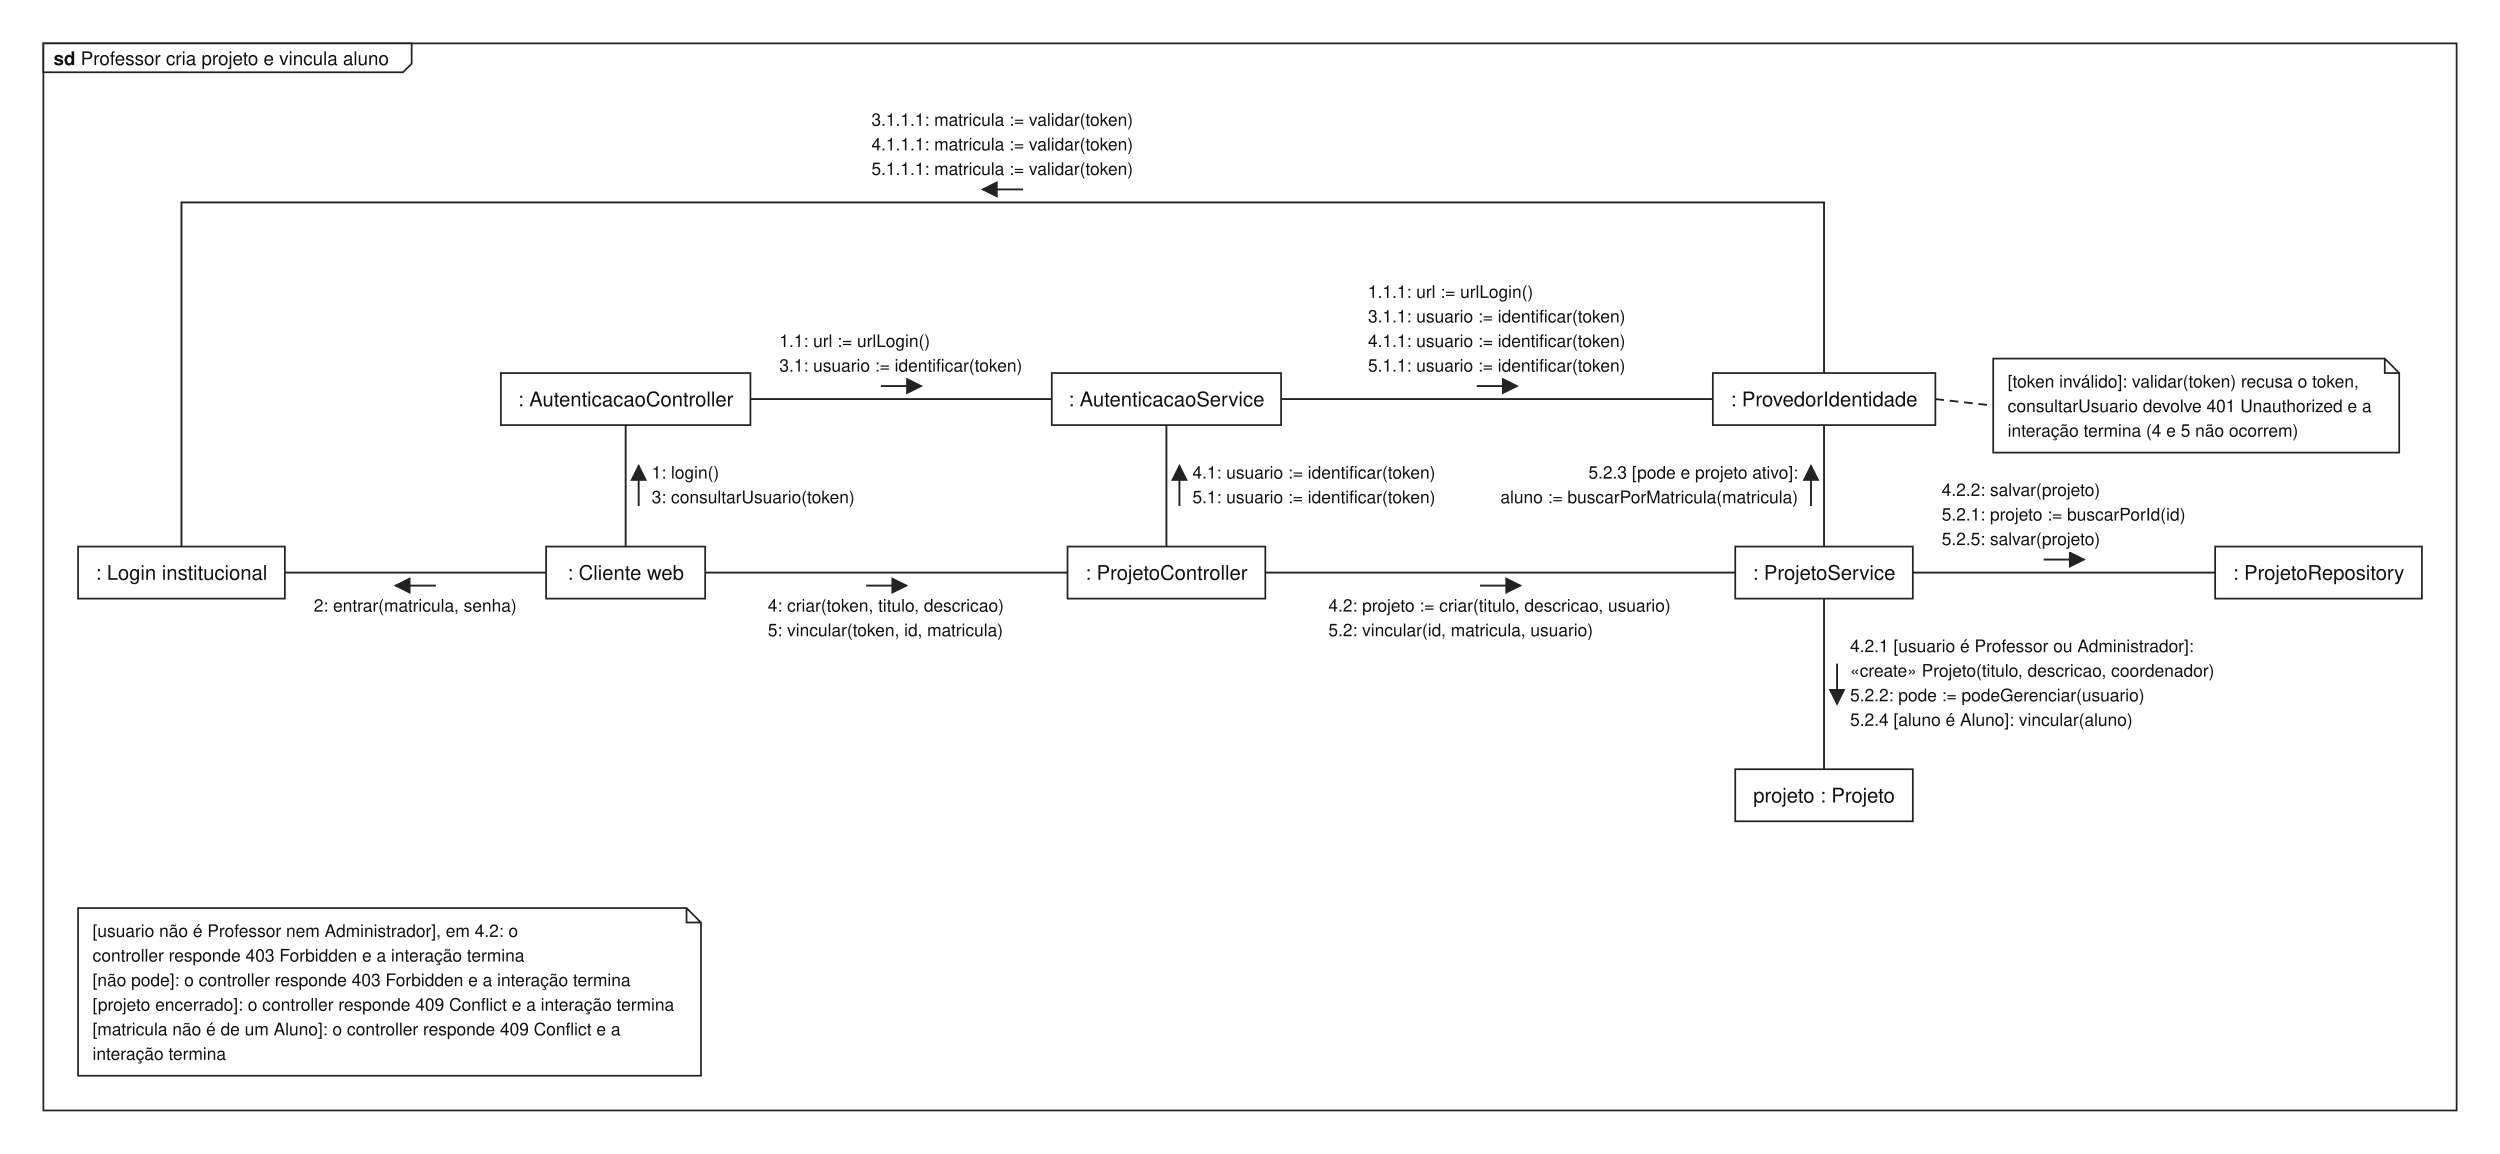
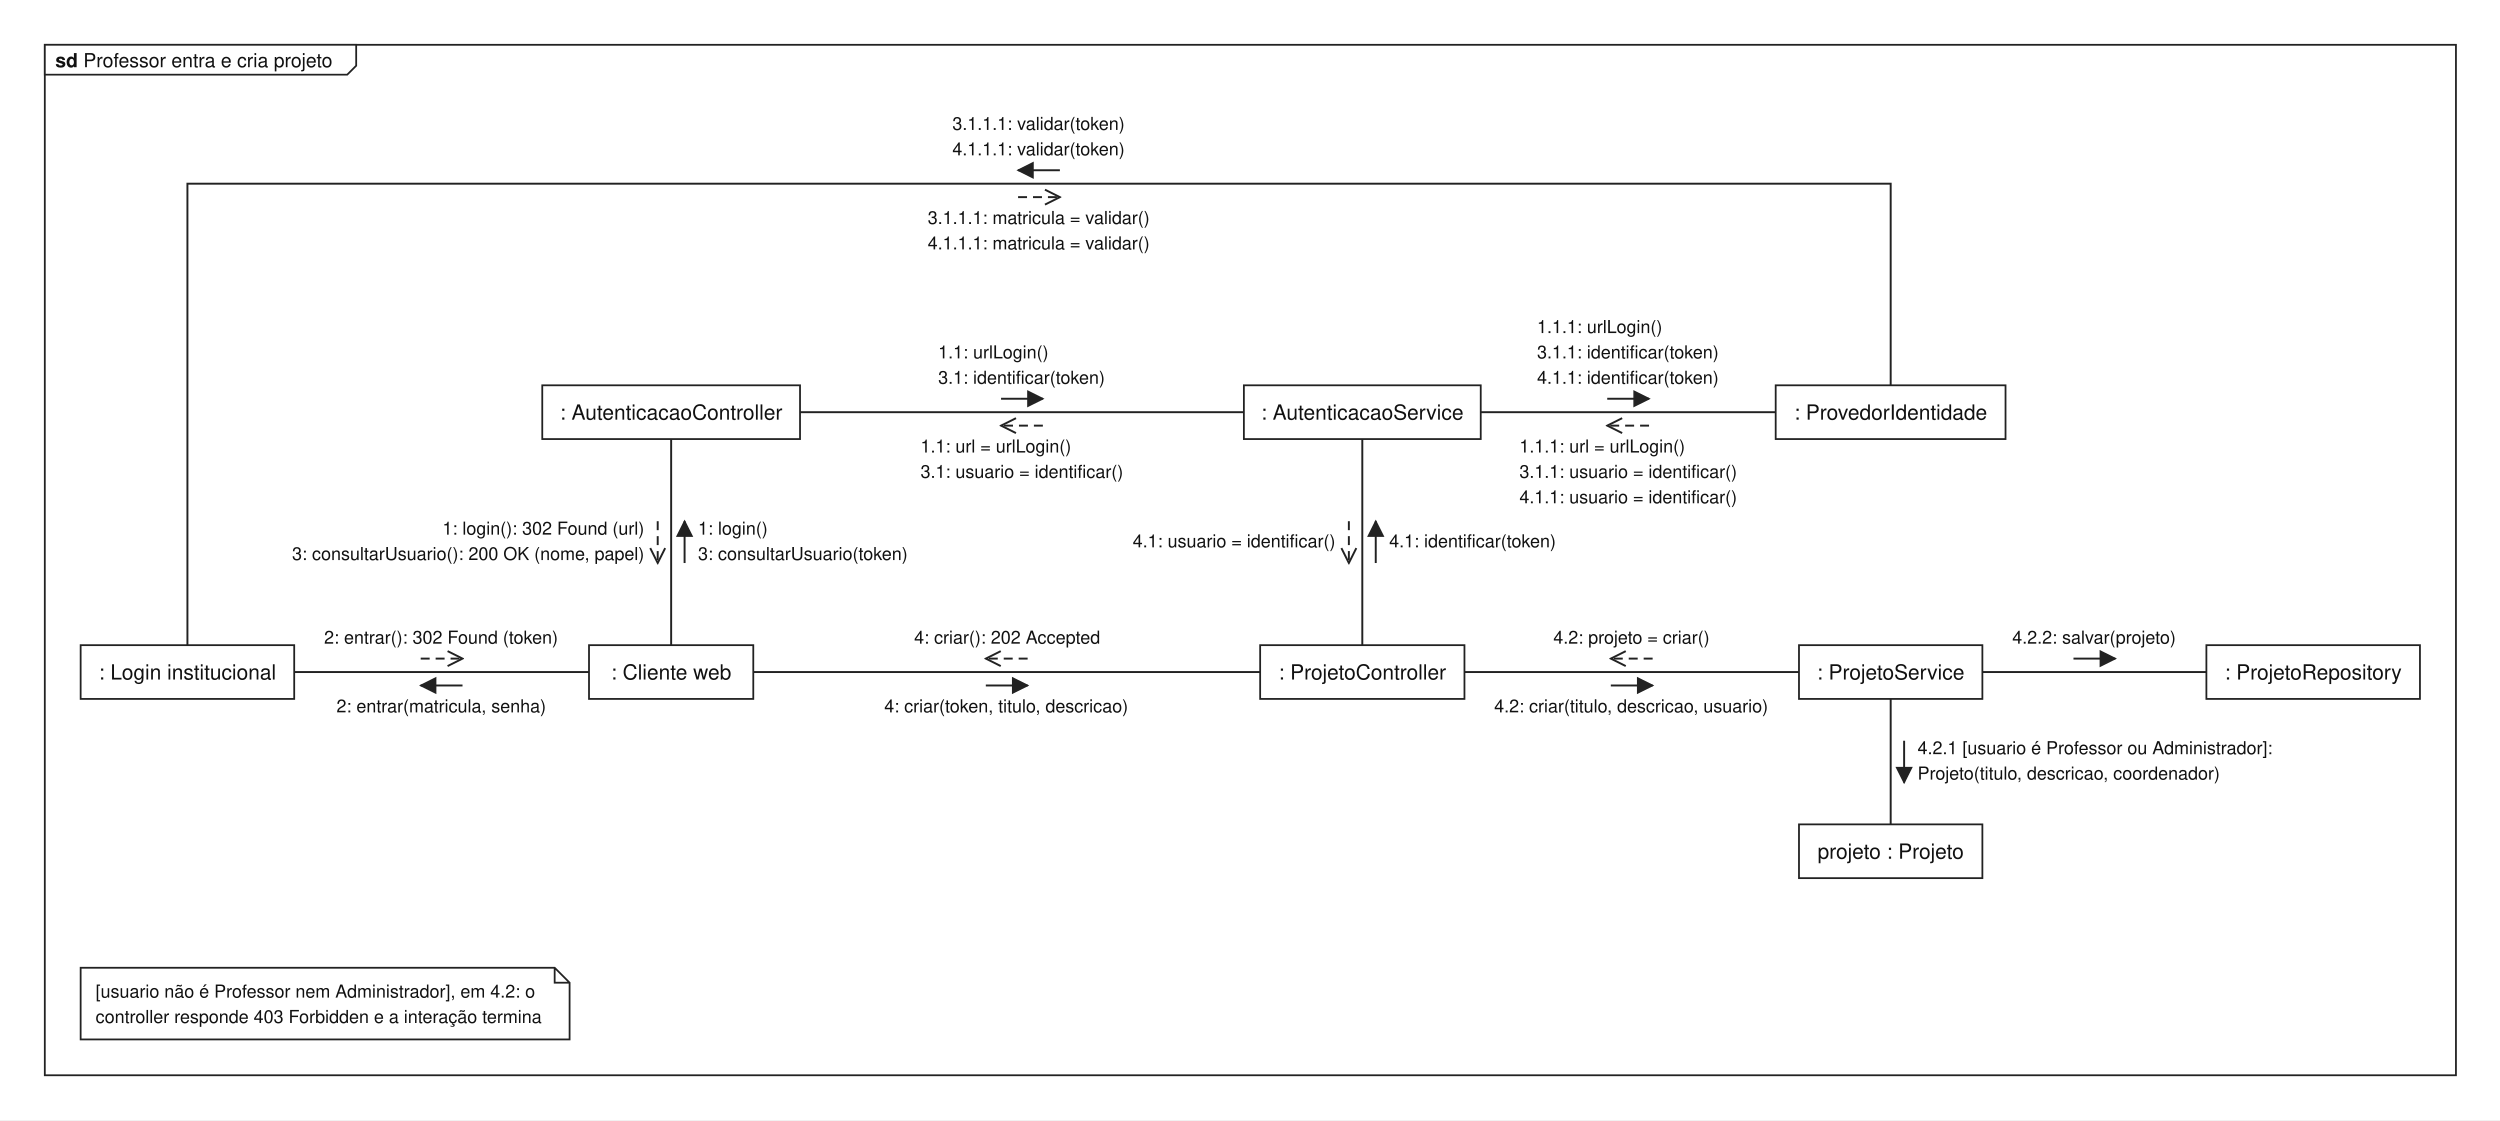
- <svg xmlns="http://www.w3.org/2000/svg" width="1729" height="798" viewBox="0 0 1729 798" font-family="Helvetica, Arial, 'Liberation Sans', sans-serif">
+ <svg xmlns="http://www.w3.org/2000/svg" width="1674" height="750" viewBox="0 0 1674 750" font-family="Helvetica, Arial, 'Liberation Sans', sans-serif">
  <defs>
    <marker id="seta" viewBox="0 0 12 12" refX="11" refY="6" markerWidth="12" markerHeight="12" orient="auto-start-reverse" markerUnits="userSpaceOnUse">
      <path d="M1,1 L11,6 L1,11" fill="none" stroke="#222" stroke-width="1.3" />
    </marker>
    <marker id="seta_cheia" viewBox="0 0 12 12" refX="11" refY="6" markerWidth="12" markerHeight="12" orient="auto-start-reverse" markerUnits="userSpaceOnUse">
      <path d="M1,1 L11,6 L1,11 Z" fill="#222" stroke="#222" stroke-width="1" />
    </marker>
    <marker id="triangulo" viewBox="0 0 16 16" refX="15" refY="8" markerWidth="16" markerHeight="16" orient="auto-start-reverse" markerUnits="userSpaceOnUse">
      <path d="M1,1 L15,8 L1,15 Z" fill="#fff" stroke="#222" stroke-width="1.3" />
    </marker>
    <marker id="losango" viewBox="0 0 22 12" refX="21" refY="6" markerWidth="22" markerHeight="12" orient="auto-start-reverse" markerUnits="userSpaceOnUse">
      <path d="M1,6 L11,1 L21,6 L11,11 Z" fill="#222" stroke="#222" stroke-width="1.2" />
    </marker>
    <marker id="losango_vazio" viewBox="0 0 22 12" refX="21" refY="6" markerWidth="22" markerHeight="12" orient="auto-start-reverse" markerUnits="userSpaceOnUse">
      <path d="M1,6 L11,1 L21,6 L11,11 Z" fill="#fff" stroke="#222" stroke-width="1.2" />
    </marker>
  </defs>
-   <rect width="1729" height="798" fill="#fff" />
-   <rect x="30.0" y="30.0" width="1669.0" height="738.0" fill="none" stroke="#222" stroke-width="1.2" />
-   <path d="M30.0,30.0 H284.7 V44.0 L278.7,50.0 H30.0 Z" fill="#fff" stroke="#222" stroke-width="1.2" />
+   <rect width="1674" height="750" fill="#fff" />
+   <rect x="30.0" y="30.0" width="1614.5" height="690.0" fill="none" stroke="#222" stroke-width="1.2" />
+   <path d="M30.0,30.0 H238.5 V44.0 L232.5,50.0 H30.0 Z" fill="#fff" stroke="#222" stroke-width="1.2" />
  <text x="37.0" y="45.0" font-size="13" text-anchor="start" font-weight="bold" font-style="normal" fill="#111">sd</text>
-   <text x="55.8" y="45.0" font-size="13" text-anchor="start" font-weight="normal" font-style="normal" fill="#111">Professor cria projeto e vincula aluno</text>
+   <text x="55.8" y="45.0" font-size="13" text-anchor="start" font-weight="normal" font-style="normal" fill="#111">Professor entra e cria projeto</text>
  <g transform="translate(125.5,258.0)">
-     <polyline points="1136.0,0.0 1136.0,-118.0 0.0,-118.0 0.0,120.0" fill="none" stroke="#222" stroke-width="1.3" />
-     <polyline points="582.0,-127.0 554.0,-127.0" fill="none" stroke="#222" stroke-width="1.3" marker-end="url(#seta_cheia)" />
-     <text x="477.2" y="-171.0" font-size="12" text-anchor="start" stroke="#fff" stroke-width="5" stroke-linejoin="round" paint-order="stroke" font-weight="normal" font-style="normal" fill="#111">3.1.1.1: matricula := validar(token)</text>
-     <text x="477.2" y="-154.0" font-size="12" text-anchor="start" stroke="#fff" stroke-width="5" stroke-linejoin="round" paint-order="stroke" font-weight="normal" font-style="normal" fill="#111">4.1.1.1: matricula := validar(token)</text>
-     <text x="477.2" y="-137.0" font-size="12" text-anchor="start" stroke="#fff" stroke-width="5" stroke-linejoin="round" paint-order="stroke" font-weight="normal" font-style="normal" fill="#111">5.1.1.1: matricula := validar(token)</text>
-     <polyline points="1213.0,18.0 1253.0,22.5" fill="none" stroke="#222" stroke-width="1.3" stroke-dasharray="6,4" />
-     <path d="M1253.0,-10.0 H1523.8 L1533.8,0.0 V55.0 H1253.0 Z M1523.8,-10.0 V0.0 H1533.8" fill="#fff" stroke="#222" stroke-width="1.2" />
-     <text x="1263.0" y="10.0" font-size="12" text-anchor="start" font-weight="normal" font-style="normal" fill="#111">[token inválido]: validar(token) recusa o token,</text>
-     <text x="1263.0" y="27.0" font-size="12" text-anchor="start" font-weight="normal" font-style="normal" fill="#111">consultarUsuario devolve 401 Unauthorized e a</text>
-     <text x="1263.0" y="44.0" font-size="12" text-anchor="start" font-weight="normal" font-style="normal" fill="#111">interação termina (4 e 5 não ocorrem)</text>
-     <path d="M-71.5,370.0 H349.3 L359.3,380.0 V486.0 H-71.5 Z M349.3,370.0 V380.0 H359.3" fill="#fff" stroke="#222" stroke-width="1.2" />
-     <text x="-61.5" y="390.0" font-size="12" text-anchor="start" font-weight="normal" font-style="normal" fill="#111">[usuario não é Professor nem Administrador], em 4.2: o</text>
-     <text x="-61.5" y="407.0" font-size="12" text-anchor="start" font-weight="normal" font-style="normal" fill="#111">controller responde 403 Forbidden e a interação termina</text>
-     <text x="-61.5" y="424.0" font-size="12" text-anchor="start" font-weight="normal" font-style="normal" fill="#111">[não pode]: o controller responde 403 Forbidden e a interação termina</text>
-     <text x="-61.5" y="441.0" font-size="12" text-anchor="start" font-weight="normal" font-style="normal" fill="#111">[projeto encerrado]: o controller responde 409 Conflict e a interação termina</text>
-     <text x="-61.5" y="458.0" font-size="12" text-anchor="start" font-weight="normal" font-style="normal" fill="#111">[matricula não é de um Aluno]: o controller responde 409 Conflict e a</text>
-     <text x="-61.5" y="475.0" font-size="12" text-anchor="start" font-weight="normal" font-style="normal" fill="#111">interação termina</text>
-     <polyline points="252.2,138.0 71.5,138.0" fill="none" stroke="#222" stroke-width="1.3" />
-     <polyline points="175.9,147.0 147.9,147.0" fill="none" stroke="#222" stroke-width="1.3" marker-end="url(#seta_cheia)" />
-     <text x="91.5" y="165.0" font-size="12" text-anchor="start" stroke="#fff" stroke-width="5" stroke-linejoin="round" paint-order="stroke" font-weight="normal" font-style="normal" fill="#111">2: entrar(matricula, senha)</text>
-     <polyline points="307.2,120.0 307.2,36.0" fill="none" stroke="#222" stroke-width="1.3" />
-     <polyline points="316.2,92.0 316.2,64.0" fill="none" stroke="#222" stroke-width="1.3" marker-end="url(#seta_cheia)" />
-     <text x="325.2" y="73.0" font-size="12" text-anchor="start" stroke="#fff" stroke-width="5" stroke-linejoin="round" paint-order="stroke" font-weight="normal" font-style="normal" fill="#111">1: login()</text>
-     <text x="325.2" y="90.0" font-size="12" text-anchor="start" stroke="#fff" stroke-width="5" stroke-linejoin="round" paint-order="stroke" font-weight="normal" font-style="normal" fill="#111">3: consultarUsuario(token)</text>
-     <polyline points="393.5,18.0 601.9,18.0" fill="none" stroke="#222" stroke-width="1.3" />
-     <polyline points="483.7,9.0 511.7,9.0" fill="none" stroke="#222" stroke-width="1.3" marker-end="url(#seta_cheia)" />
-     <text x="413.5" y="-18.0" font-size="12" text-anchor="start" stroke="#fff" stroke-width="5" stroke-linejoin="round" paint-order="stroke" font-weight="normal" font-style="normal" fill="#111">1.1: url := urlLogin()</text>
-     <text x="413.5" y="-1.0" font-size="12" text-anchor="start" stroke="#fff" stroke-width="5" stroke-linejoin="round" paint-order="stroke" font-weight="normal" font-style="normal" fill="#111">3.1: usuario := identificar(token)</text>
-     <polyline points="760.5,18.0 1059.1,18.0" fill="none" stroke="#222" stroke-width="1.3" />
-     <polyline points="895.8,9.0 923.8,9.0" fill="none" stroke="#222" stroke-width="1.3" marker-end="url(#seta_cheia)" />
-     <text x="820.6" y="-52.0" font-size="12" text-anchor="start" stroke="#fff" stroke-width="5" stroke-linejoin="round" paint-order="stroke" font-weight="normal" font-style="normal" fill="#111">1.1.1: url := urlLogin()</text>
-     <text x="820.6" y="-35.0" font-size="12" text-anchor="start" stroke="#fff" stroke-width="5" stroke-linejoin="round" paint-order="stroke" font-weight="normal" font-style="normal" fill="#111">3.1.1: usuario := identificar(token)</text>
-     <text x="820.6" y="-18.0" font-size="12" text-anchor="start" stroke="#fff" stroke-width="5" stroke-linejoin="round" paint-order="stroke" font-weight="normal" font-style="normal" fill="#111">4.1.1: usuario := identificar(token)</text>
-     <text x="820.6" y="-1.0" font-size="12" text-anchor="start" stroke="#fff" stroke-width="5" stroke-linejoin="round" paint-order="stroke" font-weight="normal" font-style="normal" fill="#111">5.1.1: usuario := identificar(token)</text>
-     <polyline points="362.2,138.0 612.8,138.0" fill="none" stroke="#222" stroke-width="1.3" />
-     <polyline points="473.5,147.0 501.5,147.0" fill="none" stroke="#222" stroke-width="1.3" marker-end="url(#seta_cheia)" />
-     <text x="405.5" y="165.0" font-size="12" text-anchor="start" stroke="#fff" stroke-width="5" stroke-linejoin="round" paint-order="stroke" font-weight="normal" font-style="normal" fill="#111">4: criar(token, titulo, descricao)</text>
-     <text x="405.5" y="182.0" font-size="12" text-anchor="start" stroke="#fff" stroke-width="5" stroke-linejoin="round" paint-order="stroke" font-weight="normal" font-style="normal" fill="#111">5: vincular(token, id, matricula)</text>
-     <polyline points="681.2,120.0 681.2,36.0" fill="none" stroke="#222" stroke-width="1.3" />
-     <polyline points="690.2,92.0 690.2,64.0" fill="none" stroke="#222" stroke-width="1.3" marker-end="url(#seta_cheia)" />
-     <text x="699.2" y="73.0" font-size="12" text-anchor="start" stroke="#fff" stroke-width="5" stroke-linejoin="round" paint-order="stroke" font-weight="normal" font-style="normal" fill="#111">4.1: usuario := identificar(token)</text>
-     <text x="699.2" y="90.0" font-size="12" text-anchor="start" stroke="#fff" stroke-width="5" stroke-linejoin="round" paint-order="stroke" font-weight="normal" font-style="normal" fill="#111">5.1: usuario := identificar(token)</text>
-     <polyline points="749.6,138.0 1074.6,138.0" fill="none" stroke="#222" stroke-width="1.3" />
-     <polyline points="898.1,147.0 926.1,147.0" fill="none" stroke="#222" stroke-width="1.3" marker-end="url(#seta_cheia)" />
-     <text x="793.2" y="165.0" font-size="12" text-anchor="start" stroke="#fff" stroke-width="5" stroke-linejoin="round" paint-order="stroke" font-weight="normal" font-style="normal" fill="#111">4.2: projeto := criar(titulo, descricao, usuario)</text>
-     <text x="793.2" y="182.0" font-size="12" text-anchor="start" stroke="#fff" stroke-width="5" stroke-linejoin="round" paint-order="stroke" font-weight="normal" font-style="normal" fill="#111">5.2: vincular(id, matricula, usuario)</text>
-     <polyline points="1136.0,120.0 1136.0,36.0" fill="none" stroke="#222" stroke-width="1.3" />
-     <polyline points="1127.0,92.0 1127.0,64.0" fill="none" stroke="#222" stroke-width="1.3" marker-end="url(#seta_cheia)" />
-     <text x="1118.0" y="73.0" font-size="12" text-anchor="end" stroke="#fff" stroke-width="5" stroke-linejoin="round" paint-order="stroke" font-weight="normal" font-style="normal" fill="#111">5.2.3 [pode e projeto ativo]:</text>
-     <text x="1118.0" y="90.0" font-size="12" text-anchor="end" stroke="#fff" stroke-width="5" stroke-linejoin="round" paint-order="stroke" font-weight="normal" font-style="normal" fill="#111">aluno := buscarPorMatricula(matricula)</text>
-     <polyline points="1197.4,138.0 1406.5,138.0" fill="none" stroke="#222" stroke-width="1.3" />
-     <polyline points="1287.9,129.0 1315.9,129.0" fill="none" stroke="#222" stroke-width="1.3" marker-end="url(#seta_cheia)" />
-     <text x="1217.4" y="85.0" font-size="12" text-anchor="start" stroke="#fff" stroke-width="5" stroke-linejoin="round" paint-order="stroke" font-weight="normal" font-style="normal" fill="#111">4.2.2: salvar(projeto)</text>
-     <text x="1217.4" y="102.0" font-size="12" text-anchor="start" stroke="#fff" stroke-width="5" stroke-linejoin="round" paint-order="stroke" font-weight="normal" font-style="normal" fill="#111">5.2.1: projeto := buscarPorId(id)</text>
-     <text x="1217.4" y="119.0" font-size="12" text-anchor="start" stroke="#fff" stroke-width="5" stroke-linejoin="round" paint-order="stroke" font-weight="normal" font-style="normal" fill="#111">5.2.5: salvar(projeto)</text>
-     <polyline points="1136.0,156.0 1136.0,274.0" fill="none" stroke="#222" stroke-width="1.3" />
-     <polyline points="1145.0,201.0 1145.0,229.0" fill="none" stroke="#222" stroke-width="1.3" marker-end="url(#seta_cheia)" />
-     <text x="1154.0" y="193.0" font-size="12" text-anchor="start" stroke="#fff" stroke-width="5" stroke-linejoin="round" paint-order="stroke" font-weight="normal" font-style="normal" fill="#111">4.2.1 [usuario é Professor ou Administrador]:</text>
-     <text x="1154.0" y="210.0" font-size="12" text-anchor="start" stroke="#fff" stroke-width="5" stroke-linejoin="round" paint-order="stroke" font-weight="normal" font-style="normal" fill="#111">«create» Projeto(titulo, descricao, coordenador)</text>
-     <text x="1154.0" y="227.0" font-size="12" text-anchor="start" stroke="#fff" stroke-width="5" stroke-linejoin="round" paint-order="stroke" font-weight="normal" font-style="normal" fill="#111">5.2.2: pode := podeGerenciar(usuario)</text>
-     <text x="1154.0" y="244.0" font-size="12" text-anchor="start" stroke="#fff" stroke-width="5" stroke-linejoin="round" paint-order="stroke" font-weight="normal" font-style="normal" fill="#111">5.2.4 [aluno é Aluno]: vincular(aluno)</text>
-     <rect x="-71.5" y="120.0" width="143.0" height="36.0" fill="#fff" stroke="#222" stroke-width="1.2" />
-     <text x="0.0" y="143.0" font-size="14" text-anchor="middle" font-weight="normal" font-style="normal" fill="#111">: Login institucional</text>
-     <rect x="220.9" y="0.0" width="172.6" height="36.0" fill="#fff" stroke="#222" stroke-width="1.2" />
-     <text x="307.2" y="23.0" font-size="14" text-anchor="middle" font-weight="normal" font-style="normal" fill="#111">: AutenticacaoController</text>
-     <rect x="601.9" y="0.0" width="158.6" height="36.0" fill="#fff" stroke="#222" stroke-width="1.2" />
-     <text x="681.2" y="23.0" font-size="14" text-anchor="middle" font-weight="normal" font-style="normal" fill="#111">: AutenticacaoService</text>
-     <rect x="1059.1" y="0.0" width="153.9" height="36.0" fill="#fff" stroke="#222" stroke-width="1.2" />
-     <text x="1136.0" y="23.0" font-size="14" text-anchor="middle" font-weight="normal" font-style="normal" fill="#111">: ProvedorIdentidade</text>
-     <rect x="252.2" y="120.0" width="110.0" height="36.0" fill="#fff" stroke="#222" stroke-width="1.2" />
-     <text x="307.2" y="143.0" font-size="14" text-anchor="middle" font-weight="normal" font-style="normal" fill="#111">: Cliente web</text>
-     <rect x="612.8" y="120.0" width="136.8" height="36.0" fill="#fff" stroke="#222" stroke-width="1.2" />
-     <text x="681.2" y="143.0" font-size="14" text-anchor="middle" font-weight="normal" font-style="normal" fill="#111">: ProjetoController</text>
-     <rect x="1074.6" y="120.0" width="122.8" height="36.0" fill="#fff" stroke="#222" stroke-width="1.2" />
-     <text x="1136.0" y="143.0" font-size="14" text-anchor="middle" font-weight="normal" font-style="normal" fill="#111">: ProjetoService</text>
-     <rect x="1406.5" y="120.0" width="143.0" height="36.0" fill="#fff" stroke="#222" stroke-width="1.2" />
-     <text x="1478.0" y="143.0" font-size="14" text-anchor="middle" font-weight="normal" font-style="normal" fill="#111">: ProjetoRepository</text>
-     <rect x="1074.6" y="274.0" width="122.8" height="36.0" fill="#fff" stroke="#222" stroke-width="1.2" />
-     <text x="1136.0" y="297.0" font-size="14" text-anchor="middle" font-weight="normal" font-style="normal" fill="#111">projeto : Projeto</text>
+     <polyline points="1140.5,0.0 1140.5,-135.0 0.0,-135.0 0.0,174.0" fill="none" stroke="#222" stroke-width="1.3" />
+     <polyline points="584.2,-144.0 556.2,-144.0" fill="none" stroke="#222" stroke-width="1.3" marker-end="url(#seta_cheia)" />
+     <text x="512.2" y="-171.0" font-size="12" text-anchor="start" stroke="#fff" stroke-width="5" stroke-linejoin="round" paint-order="stroke" font-weight="normal" font-style="normal" fill="#111">3.1.1.1: validar(token)</text>
+     <text x="512.2" y="-154.0" font-size="12" text-anchor="start" stroke="#fff" stroke-width="5" stroke-linejoin="round" paint-order="stroke" font-weight="normal" font-style="normal" fill="#111">4.1.1.1: validar(token)</text>
+     <polyline points="556.2,-126.0 584.2,-126.0" fill="none" stroke="#222" stroke-width="1.3" stroke-dasharray="6,4" marker-end="url(#seta)" />
+     <text x="495.7" y="-108.0" font-size="12" text-anchor="start" stroke="#fff" stroke-width="5" stroke-linejoin="round" paint-order="stroke" font-weight="normal" font-style="normal" fill="#111">3.1.1.1: matricula = validar()</text>
+     <text x="495.7" y="-91.0" font-size="12" text-anchor="start" stroke="#fff" stroke-width="5" stroke-linejoin="round" paint-order="stroke" font-weight="normal" font-style="normal" fill="#111">4.1.1.1: matricula = validar()</text>
+     <path d="M-71.5,390.0 H245.9 L255.9,400.0 V438.0 H-71.5 Z M245.9,390.0 V400.0 H255.9" fill="#fff" stroke="#222" stroke-width="1.2" />
+     <text x="-61.5" y="410.0" font-size="12" text-anchor="start" font-weight="normal" font-style="normal" fill="#111">[usuario não é Professor nem Administrador], em 4.2: o</text>
+     <text x="-61.5" y="427.0" font-size="12" text-anchor="start" font-weight="normal" font-style="normal" fill="#111">controller responde 403 Forbidden e a interação termina</text>
+     <polyline points="268.9,192.0 71.5,192.0" fill="none" stroke="#222" stroke-width="1.3" />
+     <polyline points="184.2,201.0 156.2,201.0" fill="none" stroke="#222" stroke-width="1.3" marker-end="url(#seta_cheia)" />
+     <text x="99.8" y="219.0" font-size="12" text-anchor="start" stroke="#fff" stroke-width="5" stroke-linejoin="round" paint-order="stroke" font-weight="normal" font-style="normal" fill="#111">2: entrar(matricula, senha)</text>
+     <polyline points="156.2,183.0 184.2,183.0" fill="none" stroke="#222" stroke-width="1.3" stroke-dasharray="6,4" marker-end="url(#seta)" />
+     <text x="91.5" y="173.0" font-size="12" text-anchor="start" stroke="#fff" stroke-width="5" stroke-linejoin="round" paint-order="stroke" font-weight="normal" font-style="normal" fill="#111">2: entrar(): 302 Found (token)</text>
+     <polyline points="323.9,174.0 323.9,36.0" fill="none" stroke="#222" stroke-width="1.3" />
+     <polyline points="332.9,119.0 332.9,91.0" fill="none" stroke="#222" stroke-width="1.3" marker-end="url(#seta_cheia)" />
+     <text x="341.9" y="100.0" font-size="12" text-anchor="start" stroke="#fff" stroke-width="5" stroke-linejoin="round" paint-order="stroke" font-weight="normal" font-style="normal" fill="#111">1: login()</text>
+     <text x="341.9" y="117.0" font-size="12" text-anchor="start" stroke="#fff" stroke-width="5" stroke-linejoin="round" paint-order="stroke" font-weight="normal" font-style="normal" fill="#111">3: consultarUsuario(token)</text>
+     <polyline points="314.9,91.0 314.9,119.0" fill="none" stroke="#222" stroke-width="1.3" stroke-dasharray="6,4" marker-end="url(#seta)" />
+     <text x="305.9" y="100.0" font-size="12" text-anchor="end" stroke="#fff" stroke-width="5" stroke-linejoin="round" paint-order="stroke" font-weight="normal" font-style="normal" fill="#111">1: login(): 302 Found (url)</text>
+     <text x="305.9" y="117.0" font-size="12" text-anchor="end" stroke="#fff" stroke-width="5" stroke-linejoin="round" paint-order="stroke" font-weight="normal" font-style="normal" fill="#111">3: consultarUsuario(): 200 OK (nome, papel)</text>
+     <polyline points="410.2,18.0 707.4,18.0" fill="none" stroke="#222" stroke-width="1.3" />
+     <polyline points="544.8,9.0 572.8,9.0" fill="none" stroke="#222" stroke-width="1.3" marker-end="url(#seta_cheia)" />
+     <text x="502.7" y="-18.0" font-size="12" text-anchor="start" stroke="#fff" stroke-width="5" stroke-linejoin="round" paint-order="stroke" font-weight="normal" font-style="normal" fill="#111">1.1: urlLogin()</text>
+     <text x="502.7" y="-1.0" font-size="12" text-anchor="start" stroke="#fff" stroke-width="5" stroke-linejoin="round" paint-order="stroke" font-weight="normal" font-style="normal" fill="#111">3.1: identificar(token)</text>
+     <polyline points="572.8,27.0 544.8,27.0" fill="none" stroke="#222" stroke-width="1.3" stroke-dasharray="6,4" marker-end="url(#seta)" />
+     <text x="490.9" y="45.0" font-size="12" text-anchor="start" stroke="#fff" stroke-width="5" stroke-linejoin="round" paint-order="stroke" font-weight="normal" font-style="normal" fill="#111">1.1: url = urlLogin()</text>
+     <text x="490.9" y="62.0" font-size="12" text-anchor="start" stroke="#fff" stroke-width="5" stroke-linejoin="round" paint-order="stroke" font-weight="normal" font-style="normal" fill="#111">3.1: usuario = identificar()</text>
+     <polyline points="866.0,18.0 1063.5,18.0" fill="none" stroke="#222" stroke-width="1.3" />
+     <polyline points="950.7,9.0 978.7,9.0" fill="none" stroke="#222" stroke-width="1.3" marker-end="url(#seta_cheia)" />
+     <text x="903.7" y="-35.0" font-size="12" text-anchor="start" stroke="#fff" stroke-width="5" stroke-linejoin="round" paint-order="stroke" font-weight="normal" font-style="normal" fill="#111">1.1.1: urlLogin()</text>
+     <text x="903.7" y="-18.0" font-size="12" text-anchor="start" stroke="#fff" stroke-width="5" stroke-linejoin="round" paint-order="stroke" font-weight="normal" font-style="normal" fill="#111">3.1.1: identificar(token)</text>
+     <text x="903.7" y="-1.0" font-size="12" text-anchor="start" stroke="#fff" stroke-width="5" stroke-linejoin="round" paint-order="stroke" font-weight="normal" font-style="normal" fill="#111">4.1.1: identificar(token)</text>
+     <polyline points="978.7,27.0 950.7,27.0" fill="none" stroke="#222" stroke-width="1.3" stroke-dasharray="6,4" marker-end="url(#seta)" />
+     <text x="891.9" y="45.0" font-size="12" text-anchor="start" stroke="#fff" stroke-width="5" stroke-linejoin="round" paint-order="stroke" font-weight="normal" font-style="normal" fill="#111">1.1.1: url = urlLogin()</text>
+     <text x="891.9" y="62.0" font-size="12" text-anchor="start" stroke="#fff" stroke-width="5" stroke-linejoin="round" paint-order="stroke" font-weight="normal" font-style="normal" fill="#111">3.1.1: usuario = identificar()</text>
+     <text x="891.9" y="79.0" font-size="12" text-anchor="start" stroke="#fff" stroke-width="5" stroke-linejoin="round" paint-order="stroke" font-weight="normal" font-style="normal" fill="#111">4.1.1: usuario = identificar()</text>
+     <polyline points="378.9,192.0 718.3,192.0" fill="none" stroke="#222" stroke-width="1.3" />
+     <polyline points="534.6,201.0 562.6,201.0" fill="none" stroke="#222" stroke-width="1.3" marker-end="url(#seta_cheia)" />
+     <text x="466.6" y="219.0" font-size="12" text-anchor="start" stroke="#fff" stroke-width="5" stroke-linejoin="round" paint-order="stroke" font-weight="normal" font-style="normal" fill="#111">4: criar(token, titulo, descricao)</text>
+     <polyline points="562.6,183.0 534.6,183.0" fill="none" stroke="#222" stroke-width="1.3" stroke-dasharray="6,4" marker-end="url(#seta)" />
+     <text x="486.6" y="173.0" font-size="12" text-anchor="start" stroke="#fff" stroke-width="5" stroke-linejoin="round" paint-order="stroke" font-weight="normal" font-style="normal" fill="#111">4: criar(): 202 Accepted</text>
+     <polyline points="786.7,174.0 786.7,36.0" fill="none" stroke="#222" stroke-width="1.3" />
+     <polyline points="795.7,119.0 795.7,91.0" fill="none" stroke="#222" stroke-width="1.3" marker-end="url(#seta_cheia)" />
+     <text x="804.7" y="108.5" font-size="12" text-anchor="start" stroke="#fff" stroke-width="5" stroke-linejoin="round" paint-order="stroke" font-weight="normal" font-style="normal" fill="#111">4.1: identificar(token)</text>
+     <polyline points="777.7,91.0 777.7,119.0" fill="none" stroke="#222" stroke-width="1.3" stroke-dasharray="6,4" marker-end="url(#seta)" />
+     <text x="768.7" y="108.5" font-size="12" text-anchor="end" stroke="#fff" stroke-width="5" stroke-linejoin="round" paint-order="stroke" font-weight="normal" font-style="normal" fill="#111">4.1: usuario = identificar()</text>
+     <polyline points="855.0,192.0 1079.1,192.0" fill="none" stroke="#222" stroke-width="1.3" />
+     <polyline points="953.1,201.0 981.1,201.0" fill="none" stroke="#222" stroke-width="1.3" marker-end="url(#seta_cheia)" />
+     <text x="875.0" y="219.0" font-size="12" text-anchor="start" stroke="#fff" stroke-width="5" stroke-linejoin="round" paint-order="stroke" font-weight="normal" font-style="normal" fill="#111">4.2: criar(titulo, descricao, usuario)</text>
+     <polyline points="981.1,183.0 953.1,183.0" fill="none" stroke="#222" stroke-width="1.3" stroke-dasharray="6,4" marker-end="url(#seta)" />
+     <text x="914.6" y="173.0" font-size="12" text-anchor="start" stroke="#fff" stroke-width="5" stroke-linejoin="round" paint-order="stroke" font-weight="normal" font-style="normal" fill="#111">4.2: projeto = criar()</text>
+     <polyline points="1201.9,192.0 1351.9,192.0" fill="none" stroke="#222" stroke-width="1.3" />
+     <polyline points="1262.9,183.0 1290.9,183.0" fill="none" stroke="#222" stroke-width="1.3" marker-end="url(#seta_cheia)" />
+     <text x="1221.9" y="173.0" font-size="12" text-anchor="start" stroke="#fff" stroke-width="5" stroke-linejoin="round" paint-order="stroke" font-weight="normal" font-style="normal" fill="#111">4.2.2: salvar(projeto)</text>
+     <polyline points="1140.5,210.0 1140.5,294.0" fill="none" stroke="#222" stroke-width="1.3" />
+     <polyline points="1149.5,238.0 1149.5,266.0" fill="none" stroke="#222" stroke-width="1.3" marker-end="url(#seta_cheia)" />
+     <text x="1158.5" y="247.0" font-size="12" text-anchor="start" stroke="#fff" stroke-width="5" stroke-linejoin="round" paint-order="stroke" font-weight="normal" font-style="normal" fill="#111">4.2.1 [usuario é Professor ou Administrador]:</text>
+     <text x="1158.5" y="264.0" font-size="12" text-anchor="start" stroke="#fff" stroke-width="5" stroke-linejoin="round" paint-order="stroke" font-weight="normal" font-style="normal" fill="#111">Projeto(titulo, descricao, coordenador)</text>
+     <rect x="-71.5" y="174.0" width="143.0" height="36.0" fill="#fff" stroke="#222" stroke-width="1.2" />
+     <text x="0.0" y="197.0" font-size="14" text-anchor="middle" font-weight="normal" font-style="normal" fill="#111">: Login institucional</text>
+     <rect x="237.6" y="0.0" width="172.6" height="36.0" fill="#fff" stroke="#222" stroke-width="1.2" />
+     <text x="323.9" y="23.0" font-size="14" text-anchor="middle" font-weight="normal" font-style="normal" fill="#111">: AutenticacaoController</text>
+     <rect x="707.4" y="0.0" width="158.6" height="36.0" fill="#fff" stroke="#222" stroke-width="1.2" />
+     <text x="786.7" y="23.0" font-size="14" text-anchor="middle" font-weight="normal" font-style="normal" fill="#111">: AutenticacaoService</text>
+     <rect x="1063.5" y="0.0" width="153.9" height="36.0" fill="#fff" stroke="#222" stroke-width="1.2" />
+     <text x="1140.5" y="23.0" font-size="14" text-anchor="middle" font-weight="normal" font-style="normal" fill="#111">: ProvedorIdentidade</text>
+     <rect x="268.9" y="174.0" width="110.0" height="36.0" fill="#fff" stroke="#222" stroke-width="1.2" />
+     <text x="323.9" y="197.0" font-size="14" text-anchor="middle" font-weight="normal" font-style="normal" fill="#111">: Cliente web</text>
+     <rect x="718.3" y="174.0" width="136.8" height="36.0" fill="#fff" stroke="#222" stroke-width="1.2" />
+     <text x="786.7" y="197.0" font-size="14" text-anchor="middle" font-weight="normal" font-style="normal" fill="#111">: ProjetoController</text>
+     <rect x="1079.1" y="174.0" width="122.8" height="36.0" fill="#fff" stroke="#222" stroke-width="1.2" />
+     <text x="1140.5" y="197.0" font-size="14" text-anchor="middle" font-weight="normal" font-style="normal" fill="#111">: ProjetoService</text>
+     <rect x="1351.9" y="174.0" width="143.0" height="36.0" fill="#fff" stroke="#222" stroke-width="1.2" />
+     <text x="1423.4" y="197.0" font-size="14" text-anchor="middle" font-weight="normal" font-style="normal" fill="#111">: ProjetoRepository</text>
+     <rect x="1079.1" y="294.0" width="122.8" height="36.0" fill="#fff" stroke="#222" stroke-width="1.2" />
+     <text x="1140.5" y="317.0" font-size="14" text-anchor="middle" font-weight="normal" font-style="normal" fill="#111">projeto : Projeto</text>
  </g>
</svg>
